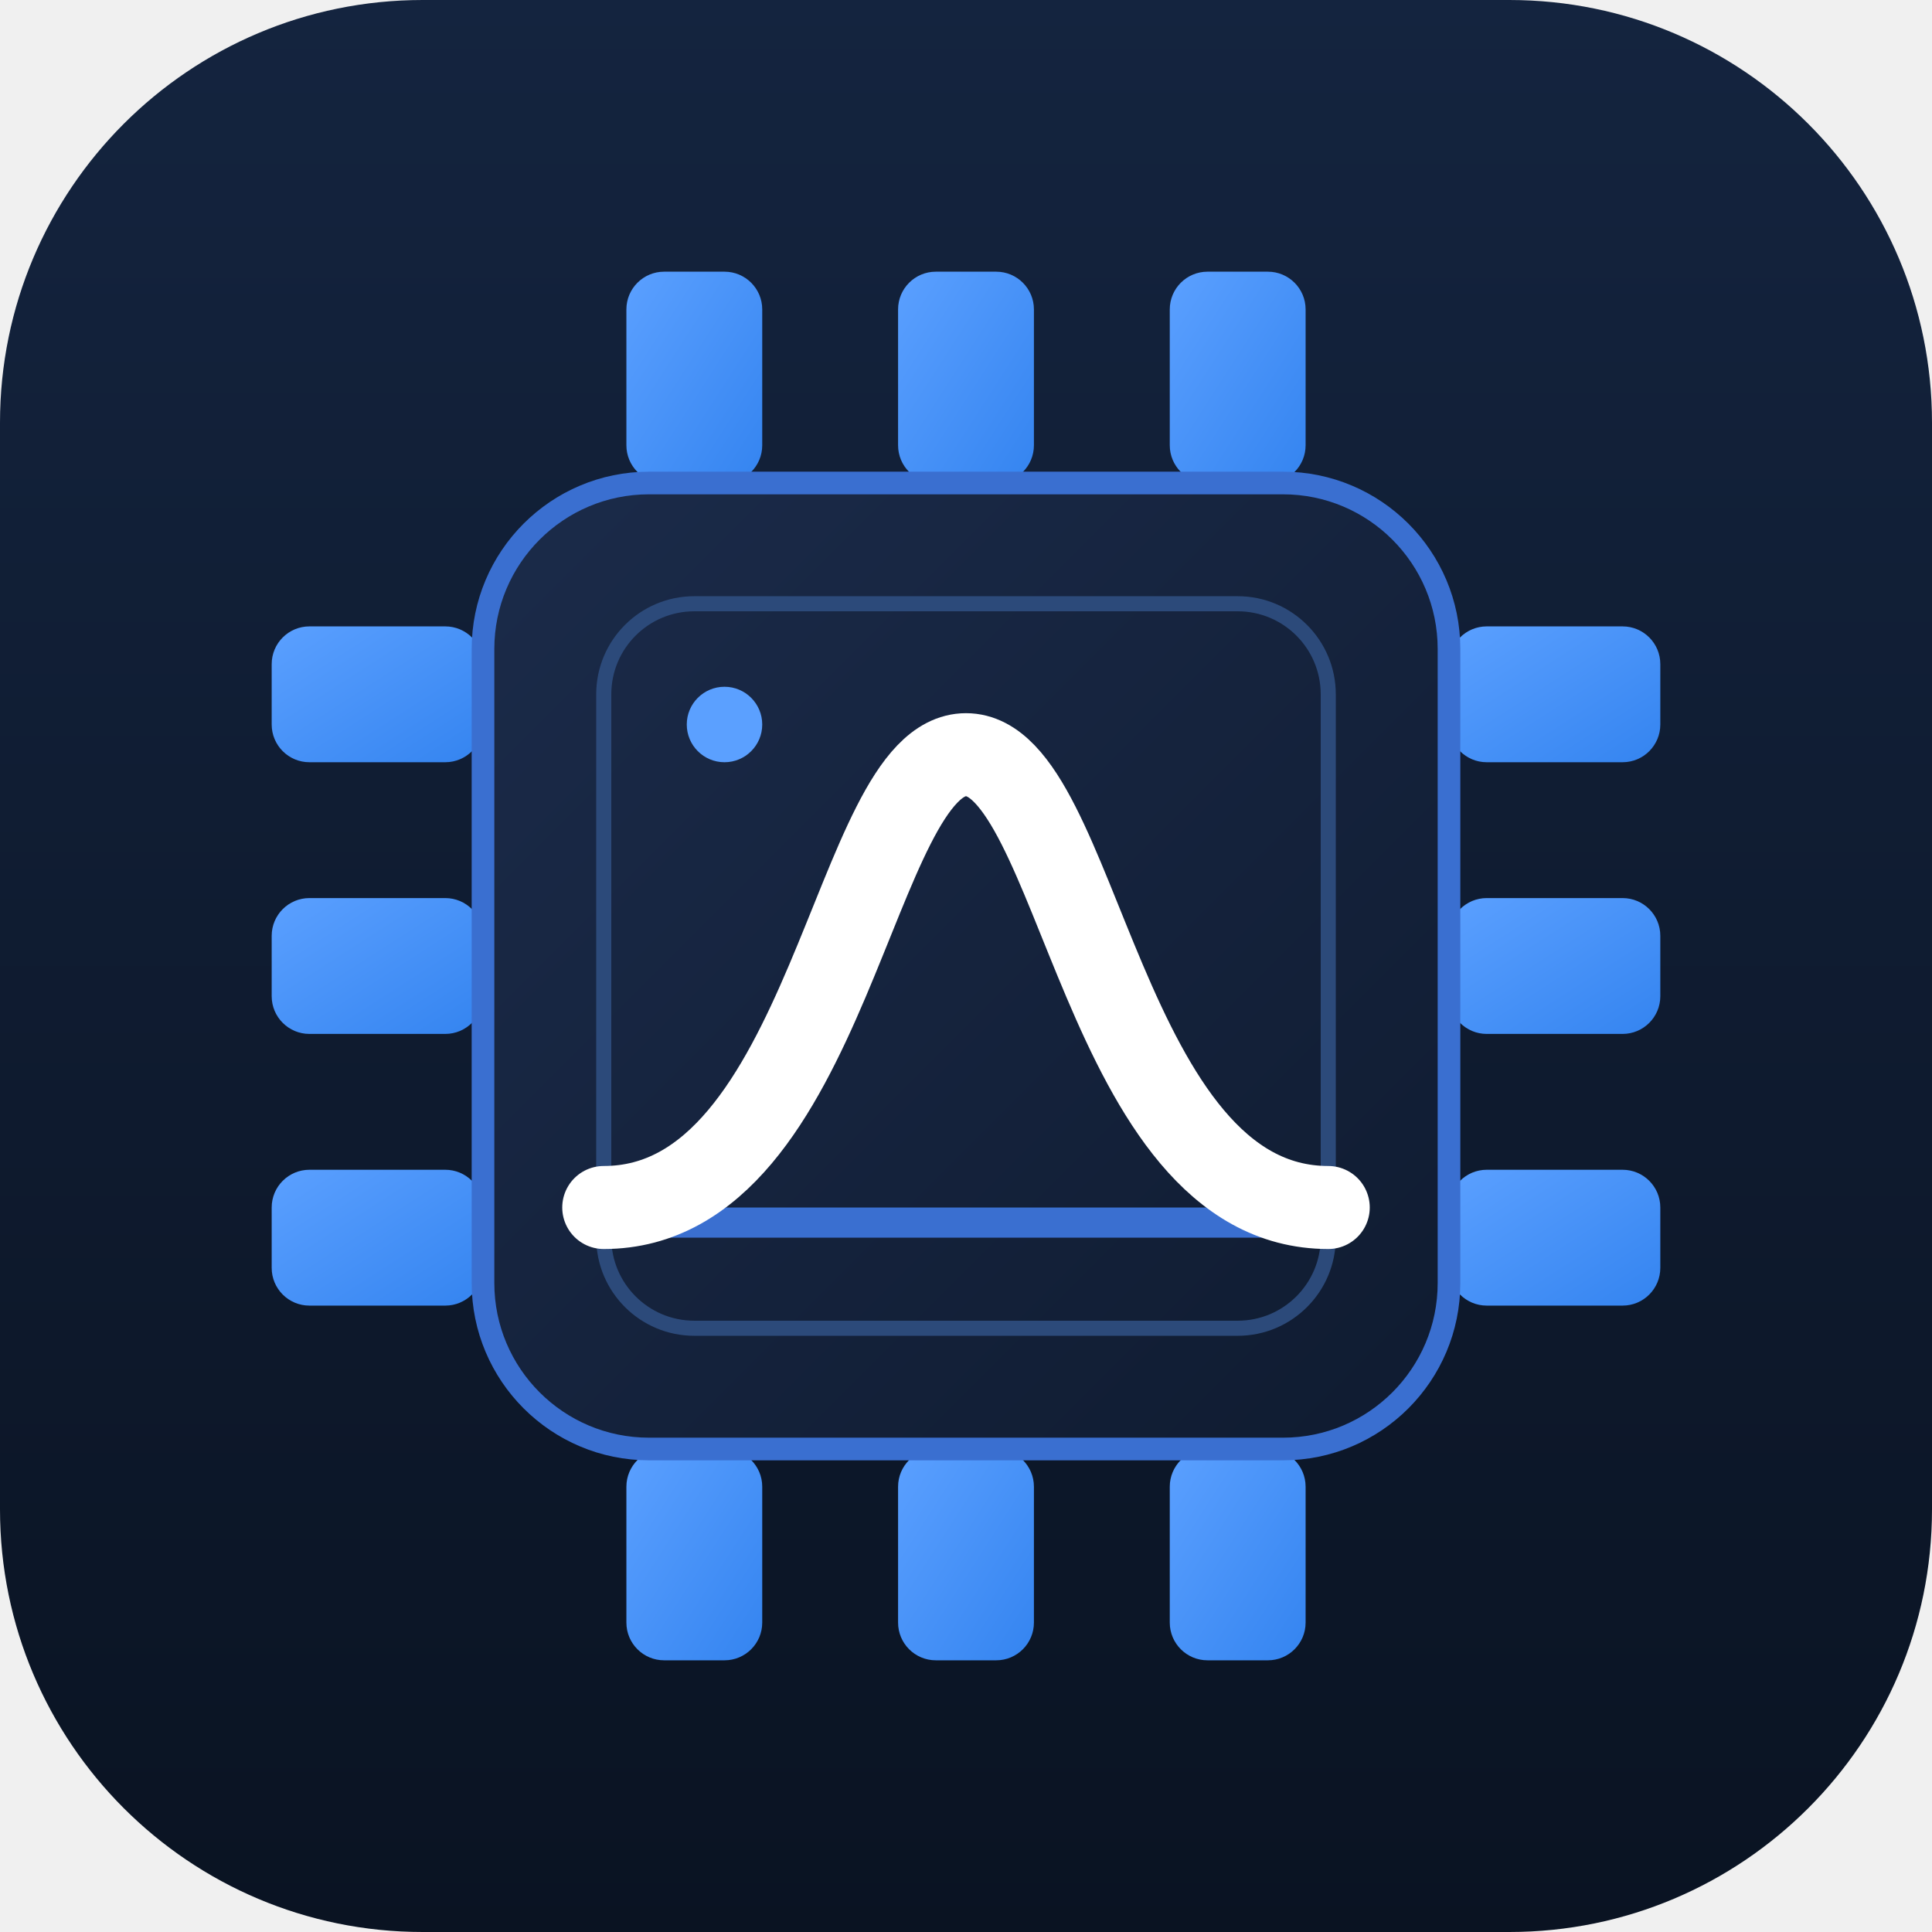
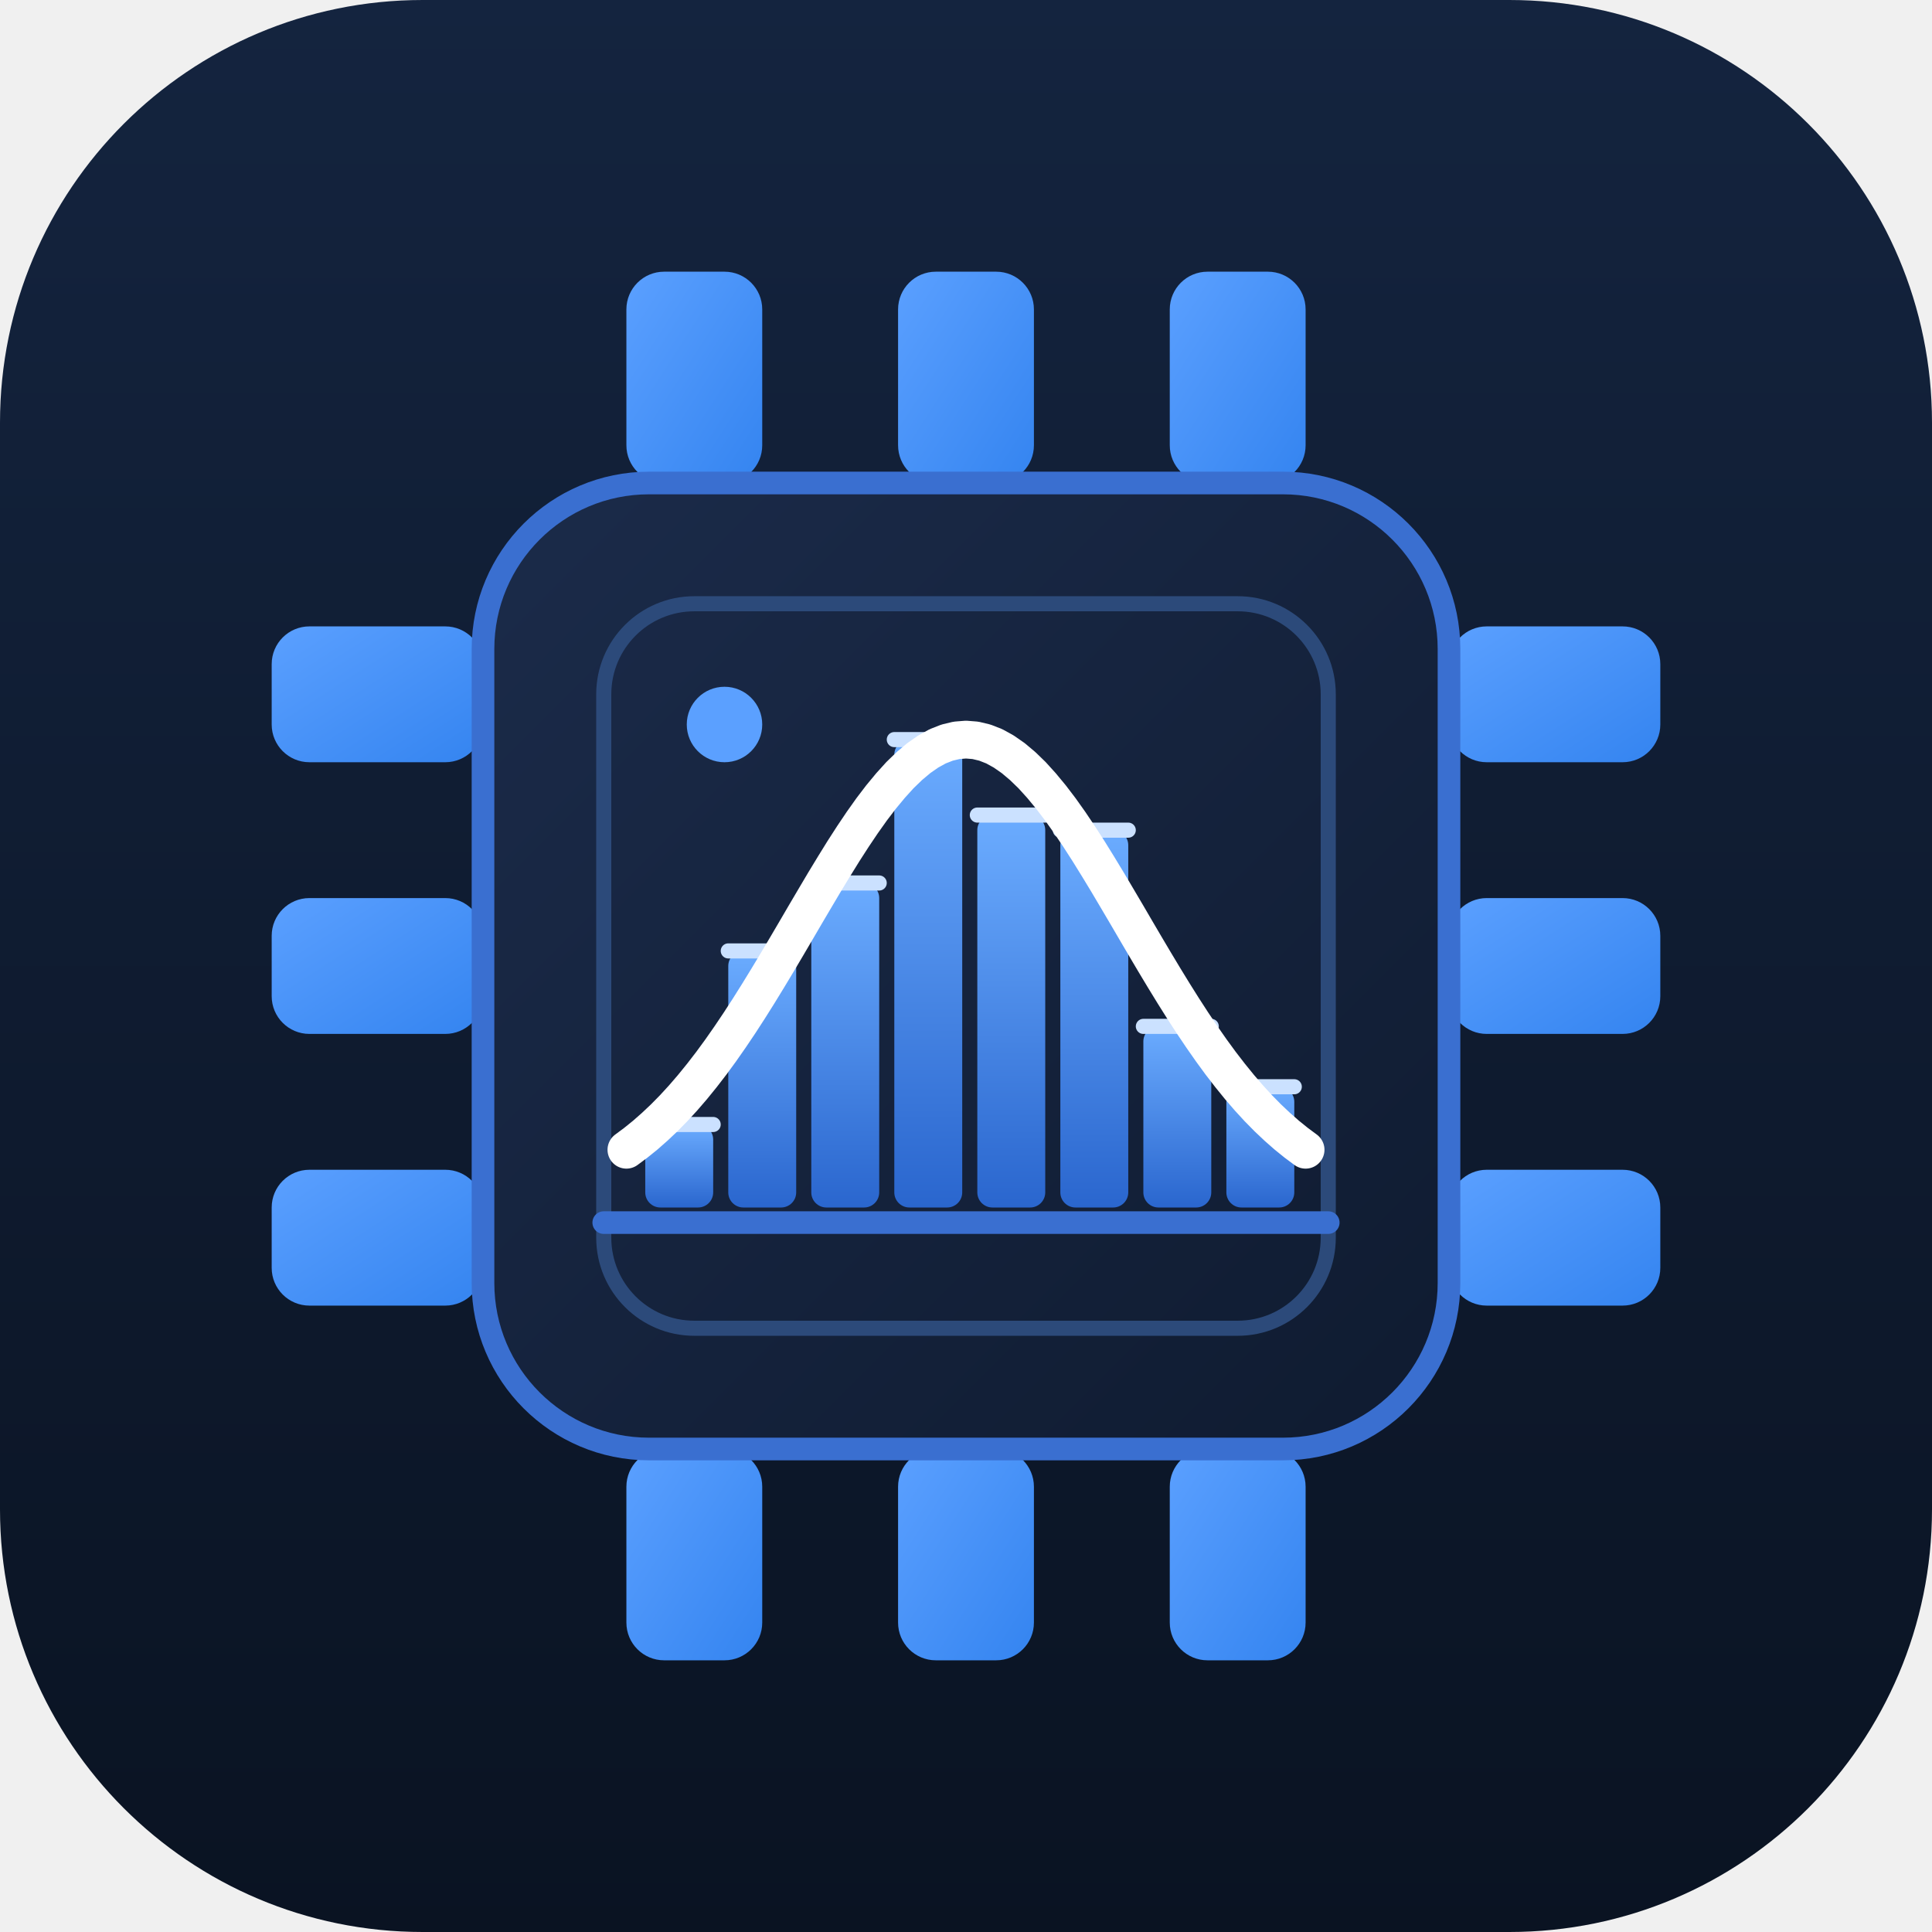
<svg xmlns="http://www.w3.org/2000/svg" width="256" height="256" viewBox="0 0 256 256" role="img" aria-label="Chipify logo mark">
  <defs>
    <linearGradient id="tile" x1="0" y1="0" x2="0" y2="1">
      <stop offset="0" stop-color="#14243F" />
      <stop offset="1" stop-color="#0A1322" />
    </linearGradient>
    <linearGradient id="body" x1="0" y1="0" x2="1" y2="1">
      <stop offset="0" stop-color="#1B2B4A" />
      <stop offset="1" stop-color="#0F1B30" />
    </linearGradient>
    <linearGradient id="pin" x1="0" y1="0" x2="1" y2="1">
      <stop offset="0" stop-color="#5BA0FF" />
      <stop offset="1" stop-color="#3484F0" />
    </linearGradient>
+     <linearGradient id="bar" x1="0" y1="0" x2="0" y2="1">
+       <stop offset="0" stop-color="#6BACFF" />
+       <stop offset="1" stop-color="#2A66CE" />
+     </linearGradient>
+     <linearGradient id="word" x1="0" y1="0" x2="1" y2="0">
+       <stop offset="0" stop-color="#5BA0FF" />
+       <stop offset="1" stop-color="#3484F0" />
+     </linearGradient>
  </defs>
  <rect x="0" y="0" width="256" height="256" rx="56" fill="url(#tile)" />
  <g fill="url(#pin)">
    <rect x="36" y="83" width="28" height="18" rx="5" />
+     <rect x="192" y="83" width="28" height="18" rx="5" />
    <rect x="36" y="119" width="28" height="18" rx="5" />
+     <rect x="192" y="119" width="28" height="18" rx="5" />
    <rect x="36" y="155" width="28" height="18" rx="5" />
-     <rect x="192" y="83" width="28" height="18" rx="5" />
-     <rect x="192" y="119" width="28" height="18" rx="5" />
    <rect x="192" y="155" width="28" height="18" rx="5" />
    <rect x="83" y="36" width="18" height="28" rx="5" />
+     <rect x="83" y="192" width="18" height="28" rx="5" />
    <rect x="119" y="36" width="18" height="28" rx="5" />
+     <rect x="119" y="192" width="18" height="28" rx="5" />
    <rect x="155" y="36" width="18" height="28" rx="5" />
-     <rect x="83" y="192" width="18" height="28" rx="5" />
-     <rect x="119" y="192" width="18" height="28" rx="5" />
    <rect x="155" y="192" width="18" height="28" rx="5" />
  </g>
  <rect x="64" y="64" width="128" height="128" rx="22" fill="url(#body)" stroke="#3A6FD0" stroke-width="3" />
  <rect x="80" y="80" width="96" height="96" rx="12" fill="none" stroke="#2C4A7A" stroke-width="2" />
  <circle cx="96" cy="96" r="5" fill="#5BA0FF" />
-   <line x1="78" y1="162" x2="178" y2="162" stroke="#3A6FD0" stroke-width="4" stroke-linecap="round" />
-   <path d="M80 160 C 110 160, 113 100, 128 100 C 143 100, 146 160, 176 160" fill="none" stroke="#FFFFFF" stroke-width="11" stroke-linecap="round" stroke-linejoin="round" />
+   <g>
+     <rect x="85.5" y="149.0" width="9.0" height="11.0" rx="2" fill="url(#bar)" />
+     <line x1="85.5" y1="149.0" x2="94.5" y2="149.0" stroke="#CBE1FF" stroke-width="2" stroke-linecap="round" />
+     <rect x="96.5" y="126.0" width="9.0" height="34.0" rx="2" fill="url(#bar)" />
+     <line x1="96.5" y1="126.0" x2="105.5" y2="126.0" stroke="#CBE1FF" stroke-width="2" stroke-linecap="round" />
+     <rect x="107.5" y="117.0" width="9.0" height="43.0" rx="2" fill="url(#bar)" />
+     <line x1="107.5" y1="117.0" x2="116.5" y2="117.0" stroke="#CBE1FF" stroke-width="2" stroke-linecap="round" />
+     <rect x="118.5" y="98.0" width="9.0" height="62.0" rx="2" fill="url(#bar)" />
+     <line x1="118.5" y1="98.0" x2="127.5" y2="98.0" stroke="#CBE1FF" stroke-width="2" stroke-linecap="round" />
+     <rect x="129.5" y="108.0" width="9.0" height="52.0" rx="2" fill="url(#bar)" />
+     <line x1="129.5" y1="108.0" x2="138.5" y2="108.0" stroke="#CBE1FF" stroke-width="2" stroke-linecap="round" />
+     <rect x="140.5" y="110.0" width="9.0" height="50.0" rx="2" fill="url(#bar)" />
+     <line x1="140.5" y1="110.0" x2="149.5" y2="110.0" stroke="#CBE1FF" stroke-width="2" stroke-linecap="round" />
+     <rect x="151.5" y="136.0" width="9.0" height="24.0" rx="2" fill="url(#bar)" />
+     <line x1="151.5" y1="136.0" x2="160.5" y2="136.0" stroke="#CBE1FF" stroke-width="2" stroke-linecap="round" />
+     <rect x="162.5" y="144.0" width="9.0" height="16.0" rx="2" fill="url(#bar)" />
+     <line x1="162.5" y1="144.0" x2="171.5" y2="144.0" stroke="#CBE1FF" stroke-width="2" stroke-linecap="round" />
+   </g>
+   <line x1="80" y1="162.0" x2="176" y2="162.0" stroke="#3A6FD0" stroke-width="3" stroke-linecap="round" />
+   <path d="M 83.00 152.35 L 84.25 151.42 L 85.50 150.41 L 86.75 149.31 L 88.00 148.13 L 89.25 146.86 L 90.50 145.50 L 91.75 144.05 L 93.00 142.51 L 94.25 140.89 L 95.50 139.18 L 96.75 137.39 L 98.00 135.53 L 99.25 133.60 L 100.50 131.61 L 101.75 129.57 L 103.00 127.49 L 104.25 125.38 L 105.50 123.25 L 106.75 121.11 L 108.00 118.99 L 109.25 116.88 L 110.50 114.82 L 111.75 112.80 L 113.00 110.86 L 114.25 109.00 L 115.50 107.24 L 116.75 105.60 L 118.00 104.09 L 119.25 102.71 L 120.50 101.50 L 121.75 100.45 L 123.00 99.58 L 124.25 98.89 L 125.50 98.40 L 126.75 98.10 L 128.00 98.00 L 129.25 98.10 L 130.50 98.40 L 131.75 98.89 L 133.00 99.58 L 134.25 100.45 L 135.50 101.50 L 136.75 102.71 L 138.00 104.09 L 139.25 105.60 L 140.50 107.24 L 141.75 109.00 L 143.00 110.86 L 144.25 112.80 L 145.50 114.82 L 146.75 116.88 L 148.00 118.99 L 149.25 121.11 L 150.50 123.25 L 151.75 125.38 L 153.00 127.49 L 154.25 129.57 L 155.50 131.61 L 156.75 133.60 L 158.00 135.53 L 159.25 137.39 L 160.50 139.18 L 161.75 140.89 L 163.00 142.51 L 164.25 144.05 L 165.50 145.50 L 166.75 146.86 L 168.00 148.13 L 169.25 149.31 L 170.50 150.41 L 171.75 151.42 L 173.00 152.35" fill="none" stroke="#FFFFFF" stroke-width="5" stroke-linecap="round" stroke-linejoin="round" />
</svg>
